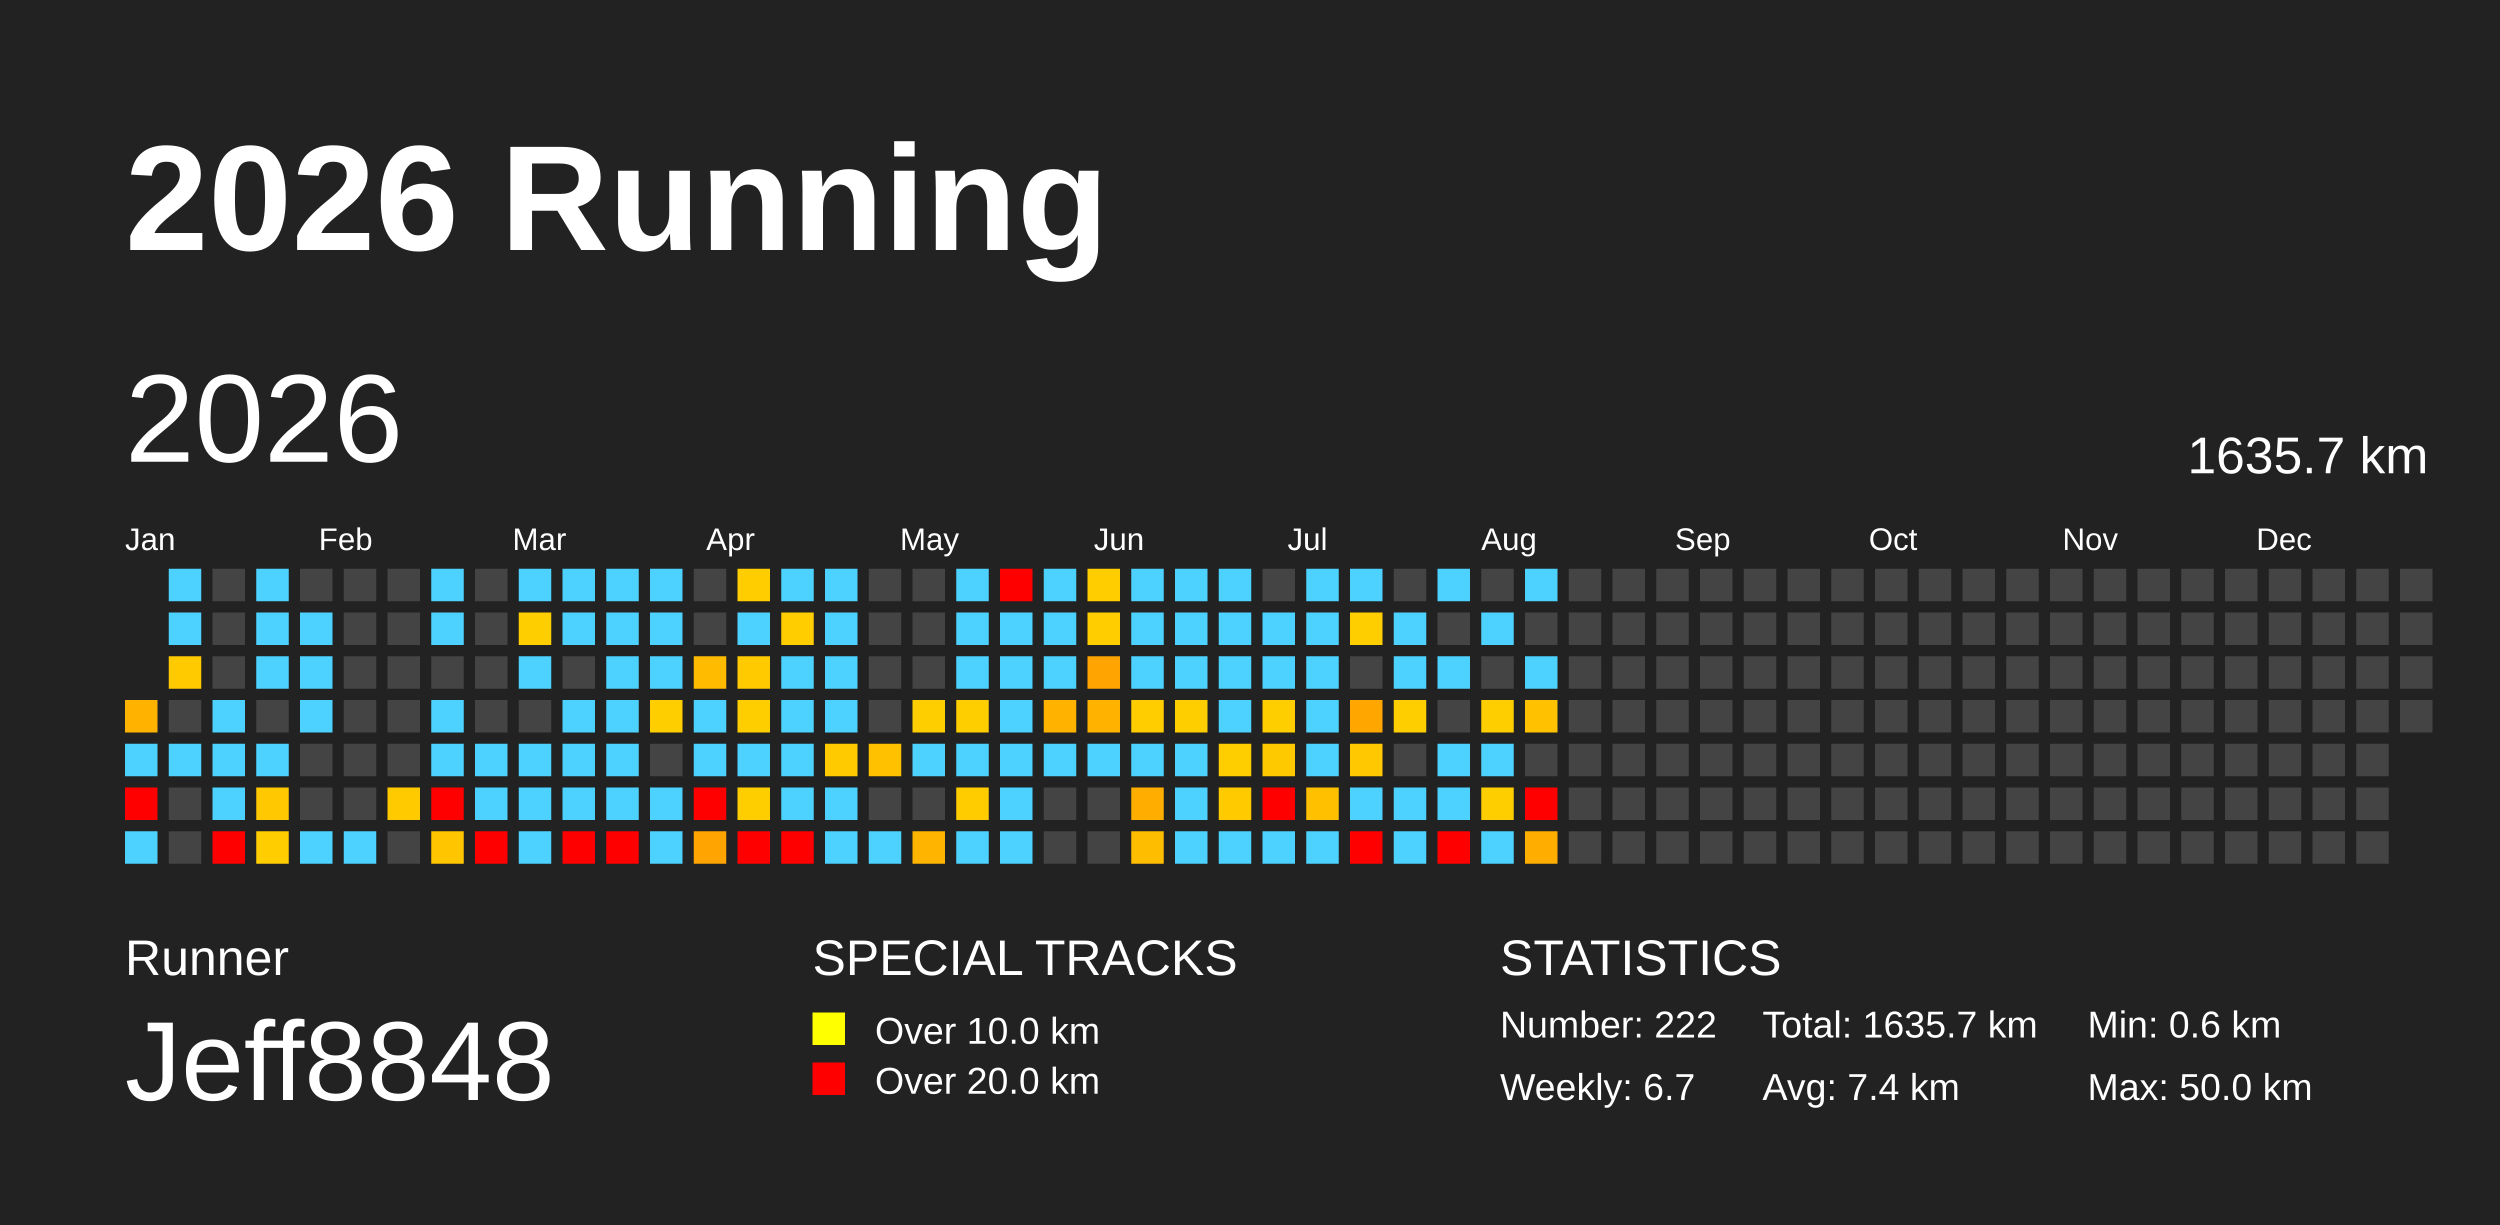
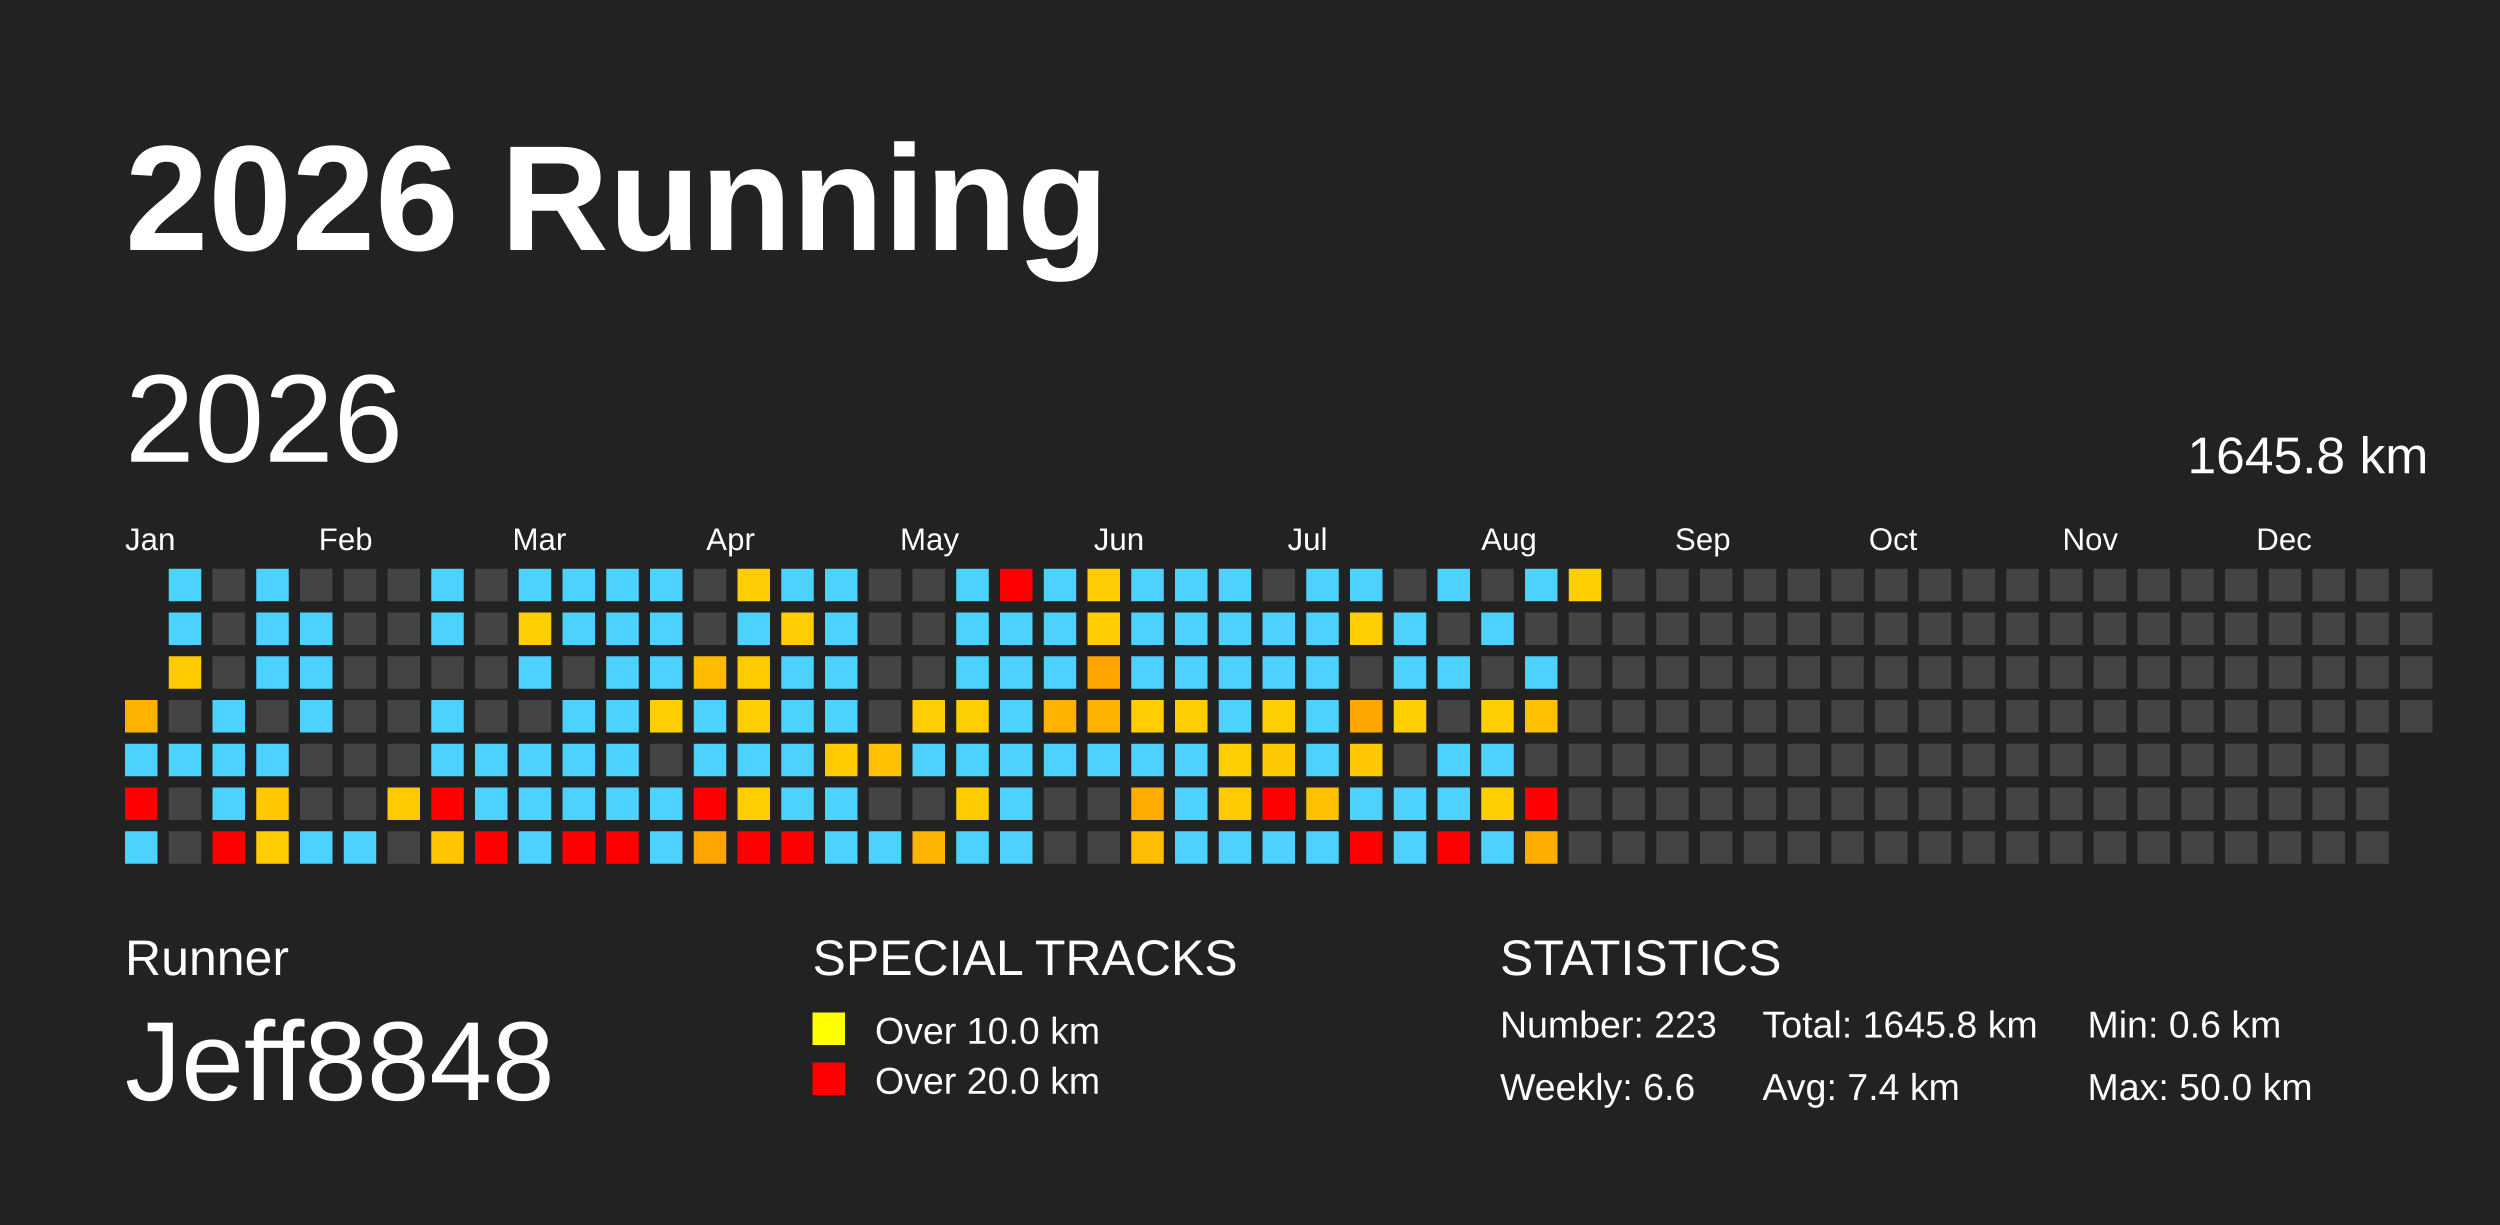
<svg xmlns="http://www.w3.org/2000/svg" baseProfile="full" height="98mm" version="1.1" viewBox="0,0,200,98" width="200mm">
  <defs />
  <rect fill="#222222" height="98" width="200" x="0" y="0" />
  <text fill="#FFFFFF" style="font-size:12px; font-family:Arial; font-weight:bold;" x="10" y="20">2026 Running</text>
  <text fill="#FFFFFF" style="font-size:4px; font-family:Arial" x="10" y="78">Runner</text>
  <text fill="#FFFFFF" style="font-size:9px; font-family:Arial" x="10" y="88">Jeff8848</text>
  <text fill="#FFFFFF" style="font-size:4px; font-family:Arial" x="65" y="78">SPECIAL TRACKS</text>
  <rect fill="yellow" height="2.6" width="2.6" x="65" y="81" />
  <text fill="#FFFFFF" style="font-size:3px; font-family:Arial" x="70" y="83.5">Over 10.0 km</text>
  <rect fill="red" height="2.6" width="2.6" x="65" y="85" />
  <text fill="#FFFFFF" style="font-size:3px; font-family:Arial" x="70" y="87.5">Over 20.0 km</text>
  <text fill="#FFFFFF" style="font-size:4px; font-family:Arial" x="120" y="78">STATISTICS</text>
-   <text fill="#FFFFFF" style="font-size:3px; font-family:Arial" x="120" y="83">Number: 222</text>
-   <text fill="#FFFFFF" style="font-size:3px; font-family:Arial" x="120" y="88">Weekly: 6.7</text>
-   <text fill="#FFFFFF" style="font-size:3px; font-family:Arial" x="141" y="83">Total: 1635.7 km</text>
+   <text fill="#FFFFFF" style="font-size:3px; font-family:Arial" x="120" y="83">Number: 223</text>
+   <text fill="#FFFFFF" style="font-size:3px; font-family:Arial" x="120" y="88">Weekly: 6.6</text>
+   <text fill="#FFFFFF" style="font-size:3px; font-family:Arial" x="141" y="83">Total: 1645.8 km</text>
  <text fill="#FFFFFF" style="font-size:3px; font-family:Arial" x="141" y="88">Avg: 7.4 km</text>
  <text fill="#FFFFFF" style="font-size:3px; font-family:Arial" x="167" y="83">Min: 0.6 km</text>
  <text fill="#FFFFFF" style="font-size:3px; font-family:Arial" x="167" y="88">Max: 50.0 km</text>
  <text dominant-baseline="hanging" fill="#FFFFFF" style="font-size:10.0px; font-family:Arial;" x="10" y="30">2026</text>
-   <text dominant-baseline="hanging" fill="#FFFFFF" style="font-size:4.125px; font-family:Arial;" x="175" y="35">1635.7 km</text>
+   <text dominant-baseline="hanging" fill="#FFFFFF" style="font-size:4.125px; font-family:Arial;" x="175" y="35">1645.8 km</text>
  <text fill="#FFFFFF" style="font-size:2.5px; font-family:Arial" x="10.0" y="44">Jan</text>
  <text fill="#FFFFFF" style="font-size:2.5px; font-family:Arial" x="25.5" y="44">Feb</text>
  <text fill="#FFFFFF" style="font-size:2.5px; font-family:Arial" x="41.0" y="44">Mar</text>
  <text fill="#FFFFFF" style="font-size:2.5px; font-family:Arial" x="56.5" y="44">Apr</text>
  <text fill="#FFFFFF" style="font-size:2.5px; font-family:Arial" x="72.0" y="44">May</text>
  <text fill="#FFFFFF" style="font-size:2.5px; font-family:Arial" x="87.5" y="44">Jun</text>
  <text fill="#FFFFFF" style="font-size:2.5px; font-family:Arial" x="103.0" y="44">Jul</text>
  <text fill="#FFFFFF" style="font-size:2.5px; font-family:Arial" x="118.5" y="44">Aug</text>
  <text fill="#FFFFFF" style="font-size:2.5px; font-family:Arial" x="134.0" y="44">Sep</text>
  <text fill="#FFFFFF" style="font-size:2.5px; font-family:Arial" x="149.5" y="44">Oct</text>
  <text fill="#FFFFFF" style="font-size:2.5px; font-family:Arial" x="165.0" y="44">Nov</text>
  <text fill="#FFFFFF" style="font-size:2.5px; font-family:Arial" x="180.5" y="44">Dec</text>
  <rect fill="#ffb300" height="2.6" width="2.6" x="10.0" y="56.0" />
  <rect fill="#4dd2ff" height="2.6" width="2.6" x="10.0" y="59.5" />
  <rect fill="red" height="2.6" width="2.6" x="10.0" y="63.0" />
  <rect fill="#4dd2ff" height="2.6" width="2.6" x="10.0" y="66.5" />
  <rect fill="#4dd2ff" height="2.6" width="2.6" x="13.5" y="45.5" />
  <rect fill="#4dd2ff" height="2.6" width="2.6" x="13.5" y="49.0" />
  <rect fill="#ffcb00" height="2.6" width="2.6" x="13.5" y="52.5" />
  <rect fill="#444444" height="2.6" width="2.6" x="13.5" y="56.0" />
  <rect fill="#4dd2ff" height="2.6" width="2.6" x="13.5" y="59.5" />
  <rect fill="#444444" height="2.6" width="2.6" x="13.5" y="63.0" />
  <rect fill="#444444" height="2.6" width="2.6" x="13.5" y="66.5" />
  <rect fill="#444444" height="2.6" width="2.6" x="17.0" y="45.5" />
  <rect fill="#444444" height="2.6" width="2.6" x="17.0" y="49.0" />
  <rect fill="#444444" height="2.6" width="2.6" x="17.0" y="52.5" />
  <rect fill="#4dd2ff" height="2.6" width="2.6" x="17.0" y="56.0" />
  <rect fill="#4dd2ff" height="2.6" width="2.6" x="17.0" y="59.5" />
  <rect fill="#4dd2ff" height="2.6" width="2.6" x="17.0" y="63.0" />
  <rect fill="red" height="2.6" width="2.6" x="17.0" y="66.5" />
  <rect fill="#4dd2ff" height="2.6" width="2.6" x="20.5" y="45.5" />
  <rect fill="#4dd2ff" height="2.6" width="2.6" x="20.5" y="49.0" />
  <rect fill="#4dd2ff" height="2.6" width="2.6" x="20.5" y="52.5" />
  <rect fill="#444444" height="2.6" width="2.6" x="20.5" y="56.0" />
  <rect fill="#4dd2ff" height="2.6" width="2.6" x="20.5" y="59.5" />
  <rect fill="#ffc800" height="2.6" width="2.6" x="20.5" y="63.0" />
  <rect fill="#ffcd00" height="2.6" width="2.6" x="20.5" y="66.5" />
  <rect fill="#444444" height="2.6" width="2.6" x="24.0" y="45.5" />
  <rect fill="#4dd2ff" height="2.6" width="2.6" x="24.0" y="49.0" />
  <rect fill="#4dd2ff" height="2.6" width="2.6" x="24.0" y="52.5" />
  <rect fill="#4dd2ff" height="2.6" width="2.6" x="24.0" y="56.0" />
  <rect fill="#444444" height="2.6" width="2.6" x="24.0" y="59.5" />
  <rect fill="#444444" height="2.6" width="2.6" x="24.0" y="63.0" />
  <rect fill="#4dd2ff" height="2.6" width="2.6" x="24.0" y="66.5" />
  <rect fill="#444444" height="2.6" width="2.6" x="27.5" y="45.5" />
  <rect fill="#444444" height="2.6" width="2.6" x="27.5" y="49.0" />
  <rect fill="#444444" height="2.6" width="2.6" x="27.5" y="52.5" />
  <rect fill="#444444" height="2.6" width="2.6" x="27.5" y="56.0" />
  <rect fill="#444444" height="2.6" width="2.6" x="27.5" y="59.5" />
  <rect fill="#444444" height="2.6" width="2.6" x="27.5" y="63.0" />
  <rect fill="#4dd2ff" height="2.6" width="2.6" x="27.5" y="66.5" />
  <rect fill="#444444" height="2.6" width="2.6" x="31.0" y="45.5" />
  <rect fill="#444444" height="2.6" width="2.6" x="31.0" y="49.0" />
  <rect fill="#444444" height="2.6" width="2.6" x="31.0" y="52.5" />
  <rect fill="#444444" height="2.6" width="2.6" x="31.0" y="56.0" />
  <rect fill="#444444" height="2.6" width="2.6" x="31.0" y="59.5" />
  <rect fill="#ffca00" height="2.6" width="2.6" x="31.0" y="63.0" />
  <rect fill="#444444" height="2.6" width="2.6" x="31.0" y="66.5" />
  <rect fill="#4dd2ff" height="2.6" width="2.6" x="34.5" y="45.5" />
  <rect fill="#4dd2ff" height="2.6" width="2.6" x="34.5" y="49.0" />
  <rect fill="#444444" height="2.6" width="2.6" x="34.5" y="52.5" />
  <rect fill="#4dd2ff" height="2.6" width="2.6" x="34.5" y="56.0" />
  <rect fill="#4dd2ff" height="2.6" width="2.6" x="34.5" y="59.5" />
  <rect fill="red" height="2.6" width="2.6" x="34.5" y="63.0" />
  <rect fill="#ffc600" height="2.6" width="2.6" x="34.5" y="66.5" />
  <rect fill="#444444" height="2.6" width="2.6" x="38.0" y="45.5" />
  <rect fill="#444444" height="2.6" width="2.6" x="38.0" y="49.0" />
  <rect fill="#444444" height="2.6" width="2.6" x="38.0" y="52.5" />
  <rect fill="#444444" height="2.6" width="2.6" x="38.0" y="56.0" />
  <rect fill="#4dd2ff" height="2.6" width="2.6" x="38.0" y="59.5" />
  <rect fill="#4dd2ff" height="2.6" width="2.6" x="38.0" y="63.0" />
  <rect fill="red" height="2.6" width="2.6" x="38.0" y="66.5" />
  <rect fill="#4dd2ff" height="2.6" width="2.6" x="41.5" y="45.5" />
  <rect fill="#ffce00" height="2.6" width="2.6" x="41.5" y="49.0" />
  <rect fill="#4dd2ff" height="2.6" width="2.6" x="41.5" y="52.5" />
  <rect fill="#444444" height="2.6" width="2.6" x="41.5" y="56.0" />
  <rect fill="#4dd2ff" height="2.6" width="2.6" x="41.5" y="59.5" />
  <rect fill="#4dd2ff" height="2.6" width="2.6" x="41.5" y="63.0" />
  <rect fill="#4dd2ff" height="2.6" width="2.6" x="41.5" y="66.5" />
  <rect fill="#4dd2ff" height="2.6" width="2.6" x="45.0" y="45.5" />
  <rect fill="#4dd2ff" height="2.6" width="2.6" x="45.0" y="49.0" />
  <rect fill="#444444" height="2.6" width="2.6" x="45.0" y="52.5" />
  <rect fill="#4dd2ff" height="2.6" width="2.6" x="45.0" y="56.0" />
  <rect fill="#4dd2ff" height="2.6" width="2.6" x="45.0" y="59.5" />
  <rect fill="#4dd2ff" height="2.6" width="2.6" x="45.0" y="63.0" />
  <rect fill="red" height="2.6" width="2.6" x="45.0" y="66.5" />
  <rect fill="#4dd2ff" height="2.6" width="2.6" x="48.5" y="45.5" />
  <rect fill="#4dd2ff" height="2.6" width="2.6" x="48.5" y="49.0" />
  <rect fill="#4dd2ff" height="2.6" width="2.6" x="48.5" y="52.5" />
  <rect fill="#4dd2ff" height="2.6" width="2.6" x="48.5" y="56.0" />
  <rect fill="#4dd2ff" height="2.6" width="2.6" x="48.5" y="59.5" />
  <rect fill="#4dd2ff" height="2.6" width="2.6" x="48.5" y="63.0" />
  <rect fill="red" height="2.6" width="2.6" x="48.5" y="66.5" />
  <rect fill="#4dd2ff" height="2.6" width="2.6" x="52.0" y="45.5" />
  <rect fill="#4dd2ff" height="2.6" width="2.6" x="52.0" y="49.0" />
  <rect fill="#4dd2ff" height="2.6" width="2.6" x="52.0" y="52.5" />
  <rect fill="#ffce00" height="2.6" width="2.6" x="52.0" y="56.0" />
  <rect fill="#444444" height="2.6" width="2.6" x="52.0" y="59.5" />
  <rect fill="#4dd2ff" height="2.6" width="2.6" x="52.0" y="63.0" />
  <rect fill="#4dd2ff" height="2.6" width="2.6" x="52.0" y="66.5" />
  <rect fill="#444444" height="2.6" width="2.6" x="55.5" y="45.5" />
  <rect fill="#444444" height="2.6" width="2.6" x="55.5" y="49.0" />
  <rect fill="#ffbb00" height="2.6" width="2.6" x="55.5" y="52.5" />
  <rect fill="#4dd2ff" height="2.6" width="2.6" x="55.5" y="56.0" />
  <rect fill="#4dd2ff" height="2.6" width="2.6" x="55.5" y="59.5" />
  <rect fill="red" height="2.6" width="2.6" x="55.5" y="63.0" />
  <rect fill="#ffa400" height="2.6" width="2.6" x="55.5" y="66.5" />
  <rect fill="#ffcd00" height="2.6" width="2.6" x="59.0" y="45.5" />
  <rect fill="#4dd2ff" height="2.6" width="2.6" x="59.0" y="49.0" />
  <rect fill="#ffcb00" height="2.6" width="2.6" x="59.0" y="52.5" />
  <rect fill="#ffce00" height="2.6" width="2.6" x="59.0" y="56.0" />
  <rect fill="#4dd2ff" height="2.6" width="2.6" x="59.0" y="59.5" />
  <rect fill="#ffce00" height="2.6" width="2.6" x="59.0" y="63.0" />
  <rect fill="red" height="2.6" width="2.6" x="59.0" y="66.5" />
  <rect fill="#4dd2ff" height="2.6" width="2.6" x="62.5" y="45.5" />
  <rect fill="#ffcd00" height="2.6" width="2.6" x="62.5" y="49.0" />
  <rect fill="#4dd2ff" height="2.6" width="2.6" x="62.5" y="52.5" />
  <rect fill="#4dd2ff" height="2.6" width="2.6" x="62.5" y="56.0" />
  <rect fill="#4dd2ff" height="2.6" width="2.6" x="62.5" y="59.5" />
  <rect fill="#4dd2ff" height="2.6" width="2.6" x="62.5" y="63.0" />
  <rect fill="red" height="2.6" width="2.6" x="62.5" y="66.5" />
  <rect fill="#4dd2ff" height="2.6" width="2.6" x="66.0" y="45.5" />
  <rect fill="#4dd2ff" height="2.6" width="2.6" x="66.0" y="49.0" />
  <rect fill="#4dd2ff" height="2.6" width="2.6" x="66.0" y="52.5" />
  <rect fill="#4dd2ff" height="2.6" width="2.6" x="66.0" y="56.0" />
  <rect fill="#ffcb00" height="2.6" width="2.6" x="66.0" y="59.5" />
  <rect fill="#4dd2ff" height="2.6" width="2.6" x="66.0" y="63.0" />
  <rect fill="#4dd2ff" height="2.6" width="2.6" x="66.0" y="66.5" />
  <rect fill="#444444" height="2.6" width="2.6" x="69.5" y="45.5" />
  <rect fill="#444444" height="2.6" width="2.6" x="69.5" y="49.0" />
  <rect fill="#444444" height="2.6" width="2.6" x="69.5" y="52.5" />
  <rect fill="#444444" height="2.6" width="2.6" x="69.5" y="56.0" />
  <rect fill="#ffc100" height="2.6" width="2.6" x="69.5" y="59.5" />
  <rect fill="#444444" height="2.6" width="2.6" x="69.5" y="63.0" />
  <rect fill="#4dd2ff" height="2.6" width="2.6" x="69.5" y="66.5" />
  <rect fill="#444444" height="2.6" width="2.6" x="73.0" y="45.5" />
  <rect fill="#444444" height="2.6" width="2.6" x="73.0" y="49.0" />
  <rect fill="#444444" height="2.6" width="2.6" x="73.0" y="52.5" />
  <rect fill="#ffce00" height="2.6" width="2.6" x="73.0" y="56.0" />
  <rect fill="#4dd2ff" height="2.6" width="2.6" x="73.0" y="59.5" />
  <rect fill="#444444" height="2.6" width="2.6" x="73.0" y="63.0" />
  <rect fill="#ffb400" height="2.6" width="2.6" x="73.0" y="66.5" />
  <rect fill="#4dd2ff" height="2.6" width="2.6" x="76.5" y="45.5" />
  <rect fill="#4dd2ff" height="2.6" width="2.6" x="76.5" y="49.0" />
  <rect fill="#4dd2ff" height="2.6" width="2.6" x="76.5" y="52.5" />
  <rect fill="#ffce00" height="2.6" width="2.6" x="76.5" y="56.0" />
  <rect fill="#4dd2ff" height="2.6" width="2.6" x="76.5" y="59.5" />
  <rect fill="#ffcc00" height="2.6" width="2.6" x="76.5" y="63.0" />
  <rect fill="#4dd2ff" height="2.6" width="2.6" x="76.5" y="66.5" />
  <rect fill="red" height="2.6" width="2.6" x="80.0" y="45.5" />
  <rect fill="#4dd2ff" height="2.6" width="2.6" x="80.0" y="49.0" />
  <rect fill="#4dd2ff" height="2.6" width="2.6" x="80.0" y="52.5" />
  <rect fill="#4dd2ff" height="2.6" width="2.6" x="80.0" y="56.0" />
  <rect fill="#4dd2ff" height="2.6" width="2.6" x="80.0" y="59.5" />
  <rect fill="#4dd2ff" height="2.6" width="2.6" x="80.0" y="63.0" />
  <rect fill="#4dd2ff" height="2.6" width="2.6" x="80.0" y="66.5" />
  <rect fill="#4dd2ff" height="2.6" width="2.6" x="83.5" y="45.5" />
  <rect fill="#4dd2ff" height="2.6" width="2.6" x="83.5" y="49.0" />
  <rect fill="#4dd2ff" height="2.6" width="2.6" x="83.5" y="52.5" />
  <rect fill="#ffb300" height="2.6" width="2.6" x="83.5" y="56.0" />
  <rect fill="#4dd2ff" height="2.6" width="2.6" x="83.5" y="59.5" />
  <rect fill="#444444" height="2.6" width="2.6" x="83.5" y="63.0" />
  <rect fill="#444444" height="2.6" width="2.6" x="83.5" y="66.5" />
  <rect fill="#ffcd00" height="2.6" width="2.6" x="87.0" y="45.5" />
  <rect fill="#ffcd00" height="2.6" width="2.6" x="87.0" y="49.0" />
  <rect fill="#ffa400" height="2.6" width="2.6" x="87.0" y="52.5" />
  <rect fill="#ffb300" height="2.6" width="2.6" x="87.0" y="56.0" />
  <rect fill="#4dd2ff" height="2.6" width="2.6" x="87.0" y="59.5" />
  <rect fill="#444444" height="2.6" width="2.6" x="87.0" y="63.0" />
  <rect fill="#444444" height="2.6" width="2.6" x="87.0" y="66.5" />
  <rect fill="#4dd2ff" height="2.6" width="2.6" x="90.5" y="45.5" />
  <rect fill="#4dd2ff" height="2.6" width="2.6" x="90.5" y="49.0" />
  <rect fill="#4dd2ff" height="2.6" width="2.6" x="90.5" y="52.5" />
  <rect fill="#ffcd00" height="2.6" width="2.6" x="90.5" y="56.0" />
  <rect fill="#4dd2ff" height="2.6" width="2.6" x="90.5" y="59.5" />
  <rect fill="#ffae00" height="2.6" width="2.6" x="90.5" y="63.0" />
  <rect fill="#ffbd00" height="2.6" width="2.6" x="90.5" y="66.5" />
  <rect fill="#4dd2ff" height="2.6" width="2.6" x="94.0" y="45.5" />
  <rect fill="#4dd2ff" height="2.6" width="2.6" x="94.0" y="49.0" />
  <rect fill="#4dd2ff" height="2.6" width="2.6" x="94.0" y="52.5" />
  <rect fill="#ffce00" height="2.6" width="2.6" x="94.0" y="56.0" />
  <rect fill="#4dd2ff" height="2.6" width="2.6" x="94.0" y="59.5" />
  <rect fill="#4dd2ff" height="2.6" width="2.6" x="94.0" y="63.0" />
  <rect fill="#4dd2ff" height="2.6" width="2.6" x="94.0" y="66.5" />
  <rect fill="#4dd2ff" height="2.6" width="2.6" x="97.5" y="45.5" />
  <rect fill="#4dd2ff" height="2.6" width="2.6" x="97.5" y="49.0" />
  <rect fill="#4dd2ff" height="2.6" width="2.6" x="97.5" y="52.5" />
  <rect fill="#4dd2ff" height="2.6" width="2.6" x="97.5" y="56.0" />
  <rect fill="#ffce00" height="2.6" width="2.6" x="97.5" y="59.5" />
  <rect fill="#ffcb00" height="2.6" width="2.6" x="97.5" y="63.0" />
  <rect fill="#4dd2ff" height="2.6" width="2.6" x="97.5" y="66.5" />
  <rect fill="#444444" height="2.6" width="2.6" x="101.0" y="45.5" />
  <rect fill="#4dd2ff" height="2.6" width="2.6" x="101.0" y="49.0" />
  <rect fill="#4dd2ff" height="2.6" width="2.6" x="101.0" y="52.5" />
  <rect fill="#ffce00" height="2.6" width="2.6" x="101.0" y="56.0" />
  <rect fill="#ffc900" height="2.6" width="2.6" x="101.0" y="59.5" />
  <rect fill="red" height="2.6" width="2.6" x="101.0" y="63.0" />
  <rect fill="#4dd2ff" height="2.6" width="2.6" x="101.0" y="66.5" />
  <rect fill="#4dd2ff" height="2.6" width="2.6" x="104.5" y="45.5" />
  <rect fill="#4dd2ff" height="2.6" width="2.6" x="104.5" y="49.0" />
  <rect fill="#4dd2ff" height="2.6" width="2.6" x="104.5" y="52.5" />
  <rect fill="#4dd2ff" height="2.6" width="2.6" x="104.5" y="56.0" />
  <rect fill="#4dd2ff" height="2.6" width="2.6" x="104.5" y="59.5" />
  <rect fill="#ffc000" height="2.6" width="2.6" x="104.5" y="63.0" />
  <rect fill="#4dd2ff" height="2.6" width="2.6" x="104.5" y="66.5" />
  <rect fill="#4dd2ff" height="2.6" width="2.6" x="108.0" y="45.5" />
  <rect fill="#ffce00" height="2.6" width="2.6" x="108.0" y="49.0" />
  <rect fill="#444444" height="2.6" width="2.6" x="108.0" y="52.5" />
  <rect fill="#ffa600" height="2.6" width="2.6" x="108.0" y="56.0" />
  <rect fill="#ffc800" height="2.6" width="2.6" x="108.0" y="59.5" />
  <rect fill="#4dd2ff" height="2.6" width="2.6" x="108.0" y="63.0" />
  <rect fill="red" height="2.6" width="2.6" x="108.0" y="66.5" />
  <rect fill="#444444" height="2.6" width="2.6" x="111.5" y="45.5" />
  <rect fill="#4dd2ff" height="2.6" width="2.6" x="111.5" y="49.0" />
  <rect fill="#4dd2ff" height="2.6" width="2.6" x="111.5" y="52.5" />
  <rect fill="#ffce00" height="2.6" width="2.6" x="111.5" y="56.0" />
  <rect fill="#444444" height="2.6" width="2.6" x="111.5" y="59.5" />
  <rect fill="#4dd2ff" height="2.6" width="2.6" x="111.5" y="63.0" />
  <rect fill="#4dd2ff" height="2.6" width="2.6" x="111.5" y="66.5" />
  <rect fill="#4dd2ff" height="2.6" width="2.6" x="115.0" y="45.5" />
  <rect fill="#444444" height="2.6" width="2.6" x="115.0" y="49.0" />
  <rect fill="#4dd2ff" height="2.6" width="2.6" x="115.0" y="52.5" />
  <rect fill="#444444" height="2.6" width="2.6" x="115.0" y="56.0" />
  <rect fill="#4dd2ff" height="2.6" width="2.6" x="115.0" y="59.5" />
  <rect fill="#4dd2ff" height="2.6" width="2.6" x="115.0" y="63.0" />
  <rect fill="red" height="2.6" width="2.6" x="115.0" y="66.5" />
  <rect fill="#444444" height="2.6" width="2.6" x="118.5" y="45.5" />
  <rect fill="#4dd2ff" height="2.6" width="2.6" x="118.5" y="49.0" />
  <rect fill="#444444" height="2.6" width="2.6" x="118.5" y="52.5" />
  <rect fill="#ffce00" height="2.6" width="2.6" x="118.5" y="56.0" />
  <rect fill="#4dd2ff" height="2.6" width="2.6" x="118.5" y="59.5" />
  <rect fill="#ffce00" height="2.6" width="2.6" x="118.5" y="63.0" />
  <rect fill="#4dd2ff" height="2.6" width="2.6" x="118.5" y="66.5" />
  <rect fill="#4dd2ff" height="2.6" width="2.6" x="122.0" y="45.5" />
  <rect fill="#444444" height="2.6" width="2.6" x="122.0" y="49.0" />
  <rect fill="#4dd2ff" height="2.6" width="2.6" x="122.0" y="52.5" />
  <rect fill="#ffc100" height="2.6" width="2.6" x="122.0" y="56.0" />
  <rect fill="#444444" height="2.6" width="2.6" x="122.0" y="59.5" />
  <rect fill="red" height="2.6" width="2.6" x="122.0" y="63.0" />
  <rect fill="#ffae00" height="2.6" width="2.6" x="122.0" y="66.5" />
-   <rect fill="#444444" height="2.6" width="2.6" x="125.5" y="45.5" />
+   <rect fill="#ffce00" height="2.6" width="2.6" x="125.5" y="45.5" />
  <rect fill="#444444" height="2.6" width="2.6" x="125.5" y="49.0" />
  <rect fill="#444444" height="2.6" width="2.6" x="125.5" y="52.5" />
  <rect fill="#444444" height="2.6" width="2.6" x="125.5" y="56.0" />
  <rect fill="#444444" height="2.6" width="2.6" x="125.5" y="59.5" />
  <rect fill="#444444" height="2.6" width="2.6" x="125.5" y="63.0" />
  <rect fill="#444444" height="2.6" width="2.6" x="125.5" y="66.5" />
  <rect fill="#444444" height="2.6" width="2.6" x="129.0" y="45.5" />
  <rect fill="#444444" height="2.6" width="2.6" x="129.0" y="49.0" />
  <rect fill="#444444" height="2.6" width="2.6" x="129.0" y="52.5" />
  <rect fill="#444444" height="2.6" width="2.6" x="129.0" y="56.0" />
  <rect fill="#444444" height="2.6" width="2.6" x="129.0" y="59.5" />
  <rect fill="#444444" height="2.6" width="2.6" x="129.0" y="63.0" />
  <rect fill="#444444" height="2.6" width="2.6" x="129.0" y="66.5" />
  <rect fill="#444444" height="2.6" width="2.6" x="132.5" y="45.5" />
  <rect fill="#444444" height="2.6" width="2.6" x="132.5" y="49.0" />
  <rect fill="#444444" height="2.6" width="2.6" x="132.5" y="52.5" />
  <rect fill="#444444" height="2.6" width="2.6" x="132.5" y="56.0" />
  <rect fill="#444444" height="2.6" width="2.6" x="132.5" y="59.5" />
  <rect fill="#444444" height="2.6" width="2.6" x="132.5" y="63.0" />
  <rect fill="#444444" height="2.6" width="2.6" x="132.5" y="66.5" />
  <rect fill="#444444" height="2.6" width="2.6" x="136.0" y="45.5" />
  <rect fill="#444444" height="2.6" width="2.6" x="136.0" y="49.0" />
  <rect fill="#444444" height="2.6" width="2.6" x="136.0" y="52.5" />
  <rect fill="#444444" height="2.6" width="2.6" x="136.0" y="56.0" />
  <rect fill="#444444" height="2.6" width="2.6" x="136.0" y="59.5" />
  <rect fill="#444444" height="2.6" width="2.6" x="136.0" y="63.0" />
  <rect fill="#444444" height="2.6" width="2.6" x="136.0" y="66.5" />
  <rect fill="#444444" height="2.6" width="2.6" x="139.5" y="45.5" />
  <rect fill="#444444" height="2.6" width="2.6" x="139.5" y="49.0" />
  <rect fill="#444444" height="2.6" width="2.6" x="139.5" y="52.5" />
  <rect fill="#444444" height="2.6" width="2.6" x="139.5" y="56.0" />
  <rect fill="#444444" height="2.6" width="2.6" x="139.5" y="59.5" />
  <rect fill="#444444" height="2.6" width="2.6" x="139.5" y="63.0" />
  <rect fill="#444444" height="2.6" width="2.6" x="139.5" y="66.5" />
  <rect fill="#444444" height="2.6" width="2.6" x="143.0" y="45.5" />
  <rect fill="#444444" height="2.6" width="2.6" x="143.0" y="49.0" />
  <rect fill="#444444" height="2.6" width="2.6" x="143.0" y="52.5" />
  <rect fill="#444444" height="2.6" width="2.6" x="143.0" y="56.0" />
  <rect fill="#444444" height="2.6" width="2.6" x="143.0" y="59.5" />
  <rect fill="#444444" height="2.6" width="2.6" x="143.0" y="63.0" />
  <rect fill="#444444" height="2.6" width="2.6" x="143.0" y="66.5" />
  <rect fill="#444444" height="2.6" width="2.6" x="146.5" y="45.5" />
  <rect fill="#444444" height="2.6" width="2.6" x="146.5" y="49.0" />
  <rect fill="#444444" height="2.6" width="2.6" x="146.5" y="52.5" />
  <rect fill="#444444" height="2.6" width="2.6" x="146.5" y="56.0" />
  <rect fill="#444444" height="2.6" width="2.6" x="146.5" y="59.5" />
  <rect fill="#444444" height="2.6" width="2.6" x="146.5" y="63.0" />
  <rect fill="#444444" height="2.6" width="2.6" x="146.5" y="66.5" />
  <rect fill="#444444" height="2.6" width="2.6" x="150.0" y="45.5" />
  <rect fill="#444444" height="2.6" width="2.6" x="150.0" y="49.0" />
  <rect fill="#444444" height="2.6" width="2.6" x="150.0" y="52.5" />
  <rect fill="#444444" height="2.6" width="2.6" x="150.0" y="56.0" />
  <rect fill="#444444" height="2.6" width="2.6" x="150.0" y="59.5" />
  <rect fill="#444444" height="2.6" width="2.6" x="150.0" y="63.0" />
  <rect fill="#444444" height="2.6" width="2.6" x="150.0" y="66.5" />
  <rect fill="#444444" height="2.6" width="2.6" x="153.5" y="45.5" />
  <rect fill="#444444" height="2.6" width="2.6" x="153.5" y="49.0" />
  <rect fill="#444444" height="2.6" width="2.6" x="153.5" y="52.5" />
  <rect fill="#444444" height="2.6" width="2.6" x="153.5" y="56.0" />
  <rect fill="#444444" height="2.6" width="2.6" x="153.5" y="59.5" />
  <rect fill="#444444" height="2.6" width="2.6" x="153.5" y="63.0" />
  <rect fill="#444444" height="2.6" width="2.6" x="153.5" y="66.5" />
  <rect fill="#444444" height="2.6" width="2.6" x="157.0" y="45.5" />
  <rect fill="#444444" height="2.6" width="2.6" x="157.0" y="49.0" />
  <rect fill="#444444" height="2.6" width="2.6" x="157.0" y="52.5" />
  <rect fill="#444444" height="2.6" width="2.6" x="157.0" y="56.0" />
  <rect fill="#444444" height="2.6" width="2.6" x="157.0" y="59.5" />
  <rect fill="#444444" height="2.6" width="2.6" x="157.0" y="63.0" />
  <rect fill="#444444" height="2.6" width="2.6" x="157.0" y="66.5" />
  <rect fill="#444444" height="2.6" width="2.6" x="160.5" y="45.5" />
  <rect fill="#444444" height="2.6" width="2.6" x="160.5" y="49.0" />
  <rect fill="#444444" height="2.6" width="2.6" x="160.5" y="52.5" />
  <rect fill="#444444" height="2.6" width="2.6" x="160.5" y="56.0" />
  <rect fill="#444444" height="2.6" width="2.6" x="160.5" y="59.5" />
  <rect fill="#444444" height="2.6" width="2.6" x="160.5" y="63.0" />
  <rect fill="#444444" height="2.6" width="2.6" x="160.5" y="66.5" />
  <rect fill="#444444" height="2.6" width="2.6" x="164.0" y="45.5" />
  <rect fill="#444444" height="2.6" width="2.6" x="164.0" y="49.0" />
  <rect fill="#444444" height="2.6" width="2.6" x="164.0" y="52.5" />
  <rect fill="#444444" height="2.6" width="2.6" x="164.0" y="56.0" />
  <rect fill="#444444" height="2.6" width="2.6" x="164.0" y="59.5" />
  <rect fill="#444444" height="2.6" width="2.6" x="164.0" y="63.0" />
  <rect fill="#444444" height="2.6" width="2.6" x="164.0" y="66.5" />
  <rect fill="#444444" height="2.6" width="2.6" x="167.5" y="45.5" />
  <rect fill="#444444" height="2.6" width="2.6" x="167.5" y="49.0" />
  <rect fill="#444444" height="2.6" width="2.6" x="167.5" y="52.5" />
  <rect fill="#444444" height="2.6" width="2.6" x="167.5" y="56.0" />
  <rect fill="#444444" height="2.6" width="2.6" x="167.5" y="59.5" />
  <rect fill="#444444" height="2.6" width="2.6" x="167.5" y="63.0" />
  <rect fill="#444444" height="2.6" width="2.6" x="167.5" y="66.5" />
  <rect fill="#444444" height="2.6" width="2.6" x="171.0" y="45.5" />
  <rect fill="#444444" height="2.6" width="2.6" x="171.0" y="49.0" />
  <rect fill="#444444" height="2.6" width="2.6" x="171.0" y="52.5" />
  <rect fill="#444444" height="2.6" width="2.6" x="171.0" y="56.0" />
  <rect fill="#444444" height="2.6" width="2.6" x="171.0" y="59.5" />
  <rect fill="#444444" height="2.6" width="2.6" x="171.0" y="63.0" />
  <rect fill="#444444" height="2.6" width="2.6" x="171.0" y="66.5" />
  <rect fill="#444444" height="2.6" width="2.6" x="174.5" y="45.5" />
  <rect fill="#444444" height="2.6" width="2.6" x="174.5" y="49.0" />
  <rect fill="#444444" height="2.6" width="2.6" x="174.5" y="52.5" />
  <rect fill="#444444" height="2.6" width="2.6" x="174.5" y="56.0" />
  <rect fill="#444444" height="2.6" width="2.6" x="174.5" y="59.5" />
  <rect fill="#444444" height="2.6" width="2.6" x="174.5" y="63.0" />
  <rect fill="#444444" height="2.6" width="2.6" x="174.5" y="66.5" />
  <rect fill="#444444" height="2.6" width="2.6" x="178.0" y="45.5" />
  <rect fill="#444444" height="2.6" width="2.6" x="178.0" y="49.0" />
  <rect fill="#444444" height="2.6" width="2.6" x="178.0" y="52.5" />
  <rect fill="#444444" height="2.6" width="2.6" x="178.0" y="56.0" />
  <rect fill="#444444" height="2.6" width="2.6" x="178.0" y="59.5" />
  <rect fill="#444444" height="2.6" width="2.6" x="178.0" y="63.0" />
  <rect fill="#444444" height="2.6" width="2.6" x="178.0" y="66.5" />
  <rect fill="#444444" height="2.6" width="2.6" x="181.5" y="45.5" />
  <rect fill="#444444" height="2.6" width="2.6" x="181.5" y="49.0" />
  <rect fill="#444444" height="2.6" width="2.6" x="181.5" y="52.5" />
  <rect fill="#444444" height="2.6" width="2.6" x="181.5" y="56.0" />
  <rect fill="#444444" height="2.6" width="2.6" x="181.5" y="59.5" />
  <rect fill="#444444" height="2.6" width="2.6" x="181.5" y="63.0" />
  <rect fill="#444444" height="2.6" width="2.6" x="181.5" y="66.5" />
  <rect fill="#444444" height="2.6" width="2.6" x="185.0" y="45.5" />
  <rect fill="#444444" height="2.6" width="2.6" x="185.0" y="49.0" />
  <rect fill="#444444" height="2.6" width="2.6" x="185.0" y="52.5" />
  <rect fill="#444444" height="2.6" width="2.6" x="185.0" y="56.0" />
  <rect fill="#444444" height="2.6" width="2.6" x="185.0" y="59.5" />
  <rect fill="#444444" height="2.6" width="2.6" x="185.0" y="63.0" />
  <rect fill="#444444" height="2.6" width="2.6" x="185.0" y="66.5" />
  <rect fill="#444444" height="2.6" width="2.6" x="188.5" y="45.5" />
  <rect fill="#444444" height="2.6" width="2.6" x="188.5" y="49.0" />
  <rect fill="#444444" height="2.6" width="2.6" x="188.5" y="52.5" />
  <rect fill="#444444" height="2.6" width="2.6" x="188.5" y="56.0" />
  <rect fill="#444444" height="2.6" width="2.6" x="188.5" y="59.5" />
  <rect fill="#444444" height="2.6" width="2.6" x="188.5" y="63.0" />
  <rect fill="#444444" height="2.6" width="2.6" x="188.5" y="66.5" />
  <rect fill="#444444" height="2.6" width="2.6" x="192.0" y="45.5" />
  <rect fill="#444444" height="2.6" width="2.6" x="192.0" y="49.0" />
  <rect fill="#444444" height="2.6" width="2.6" x="192.0" y="52.5" />
  <rect fill="#444444" height="2.6" width="2.6" x="192.0" y="56.0" />
</svg>
